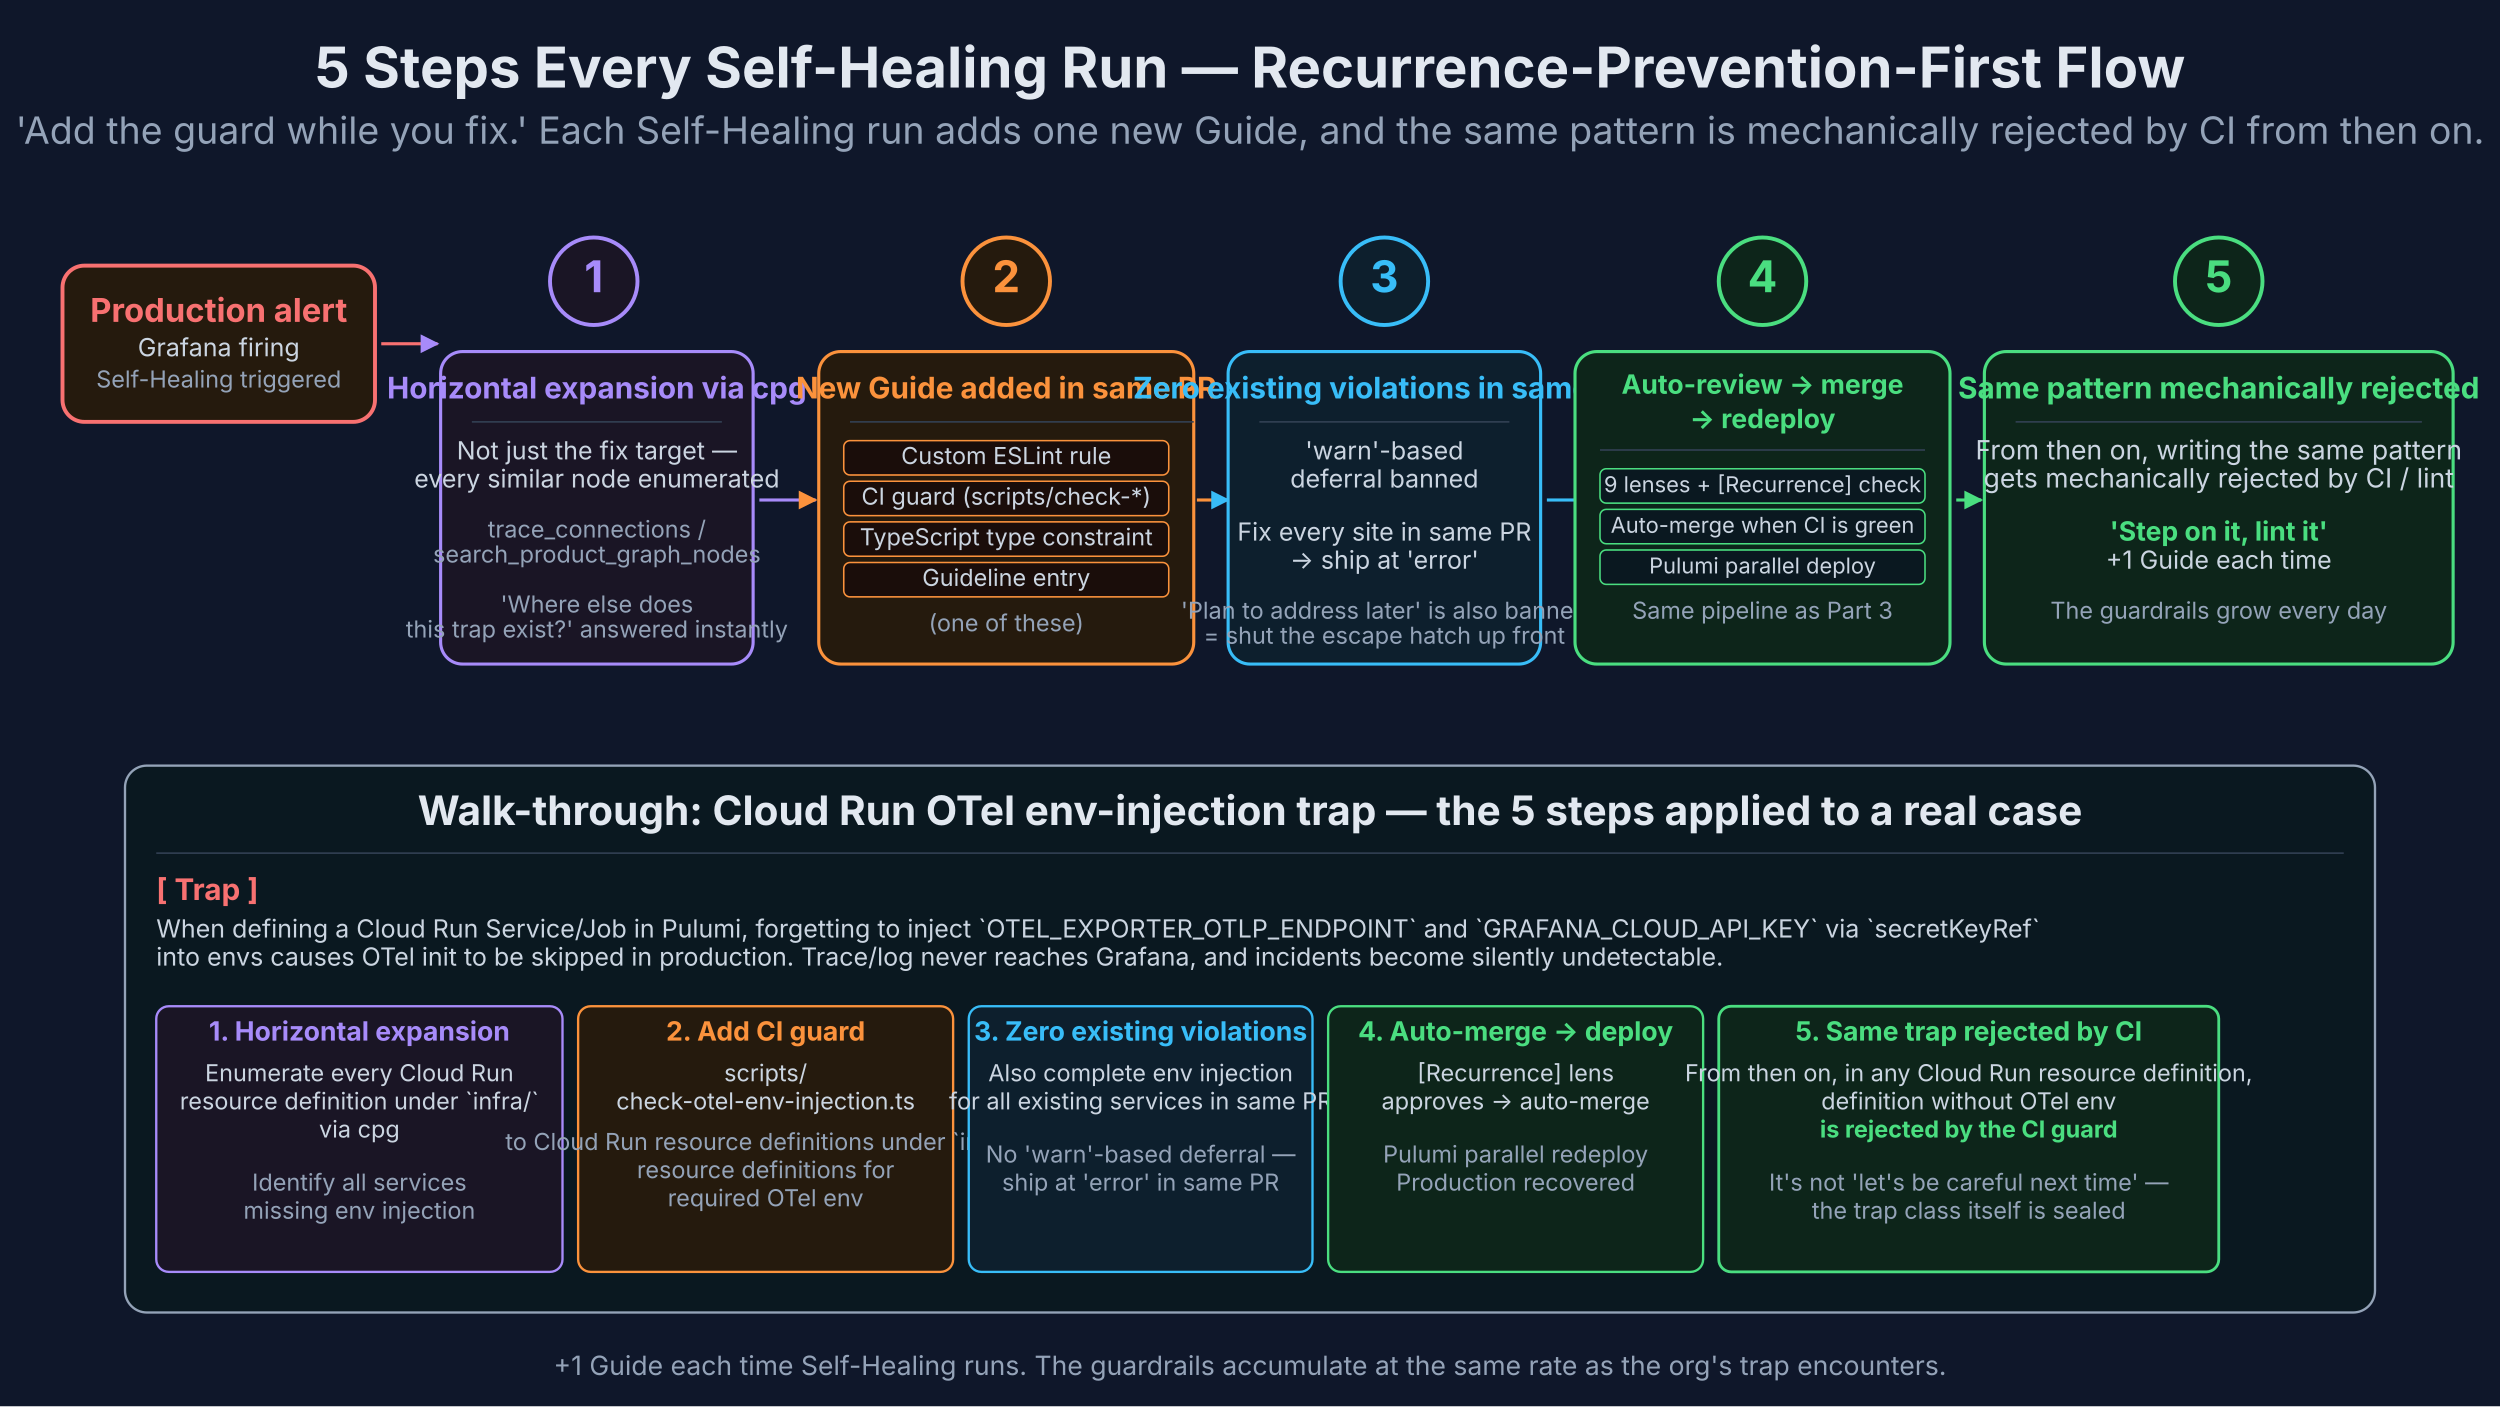
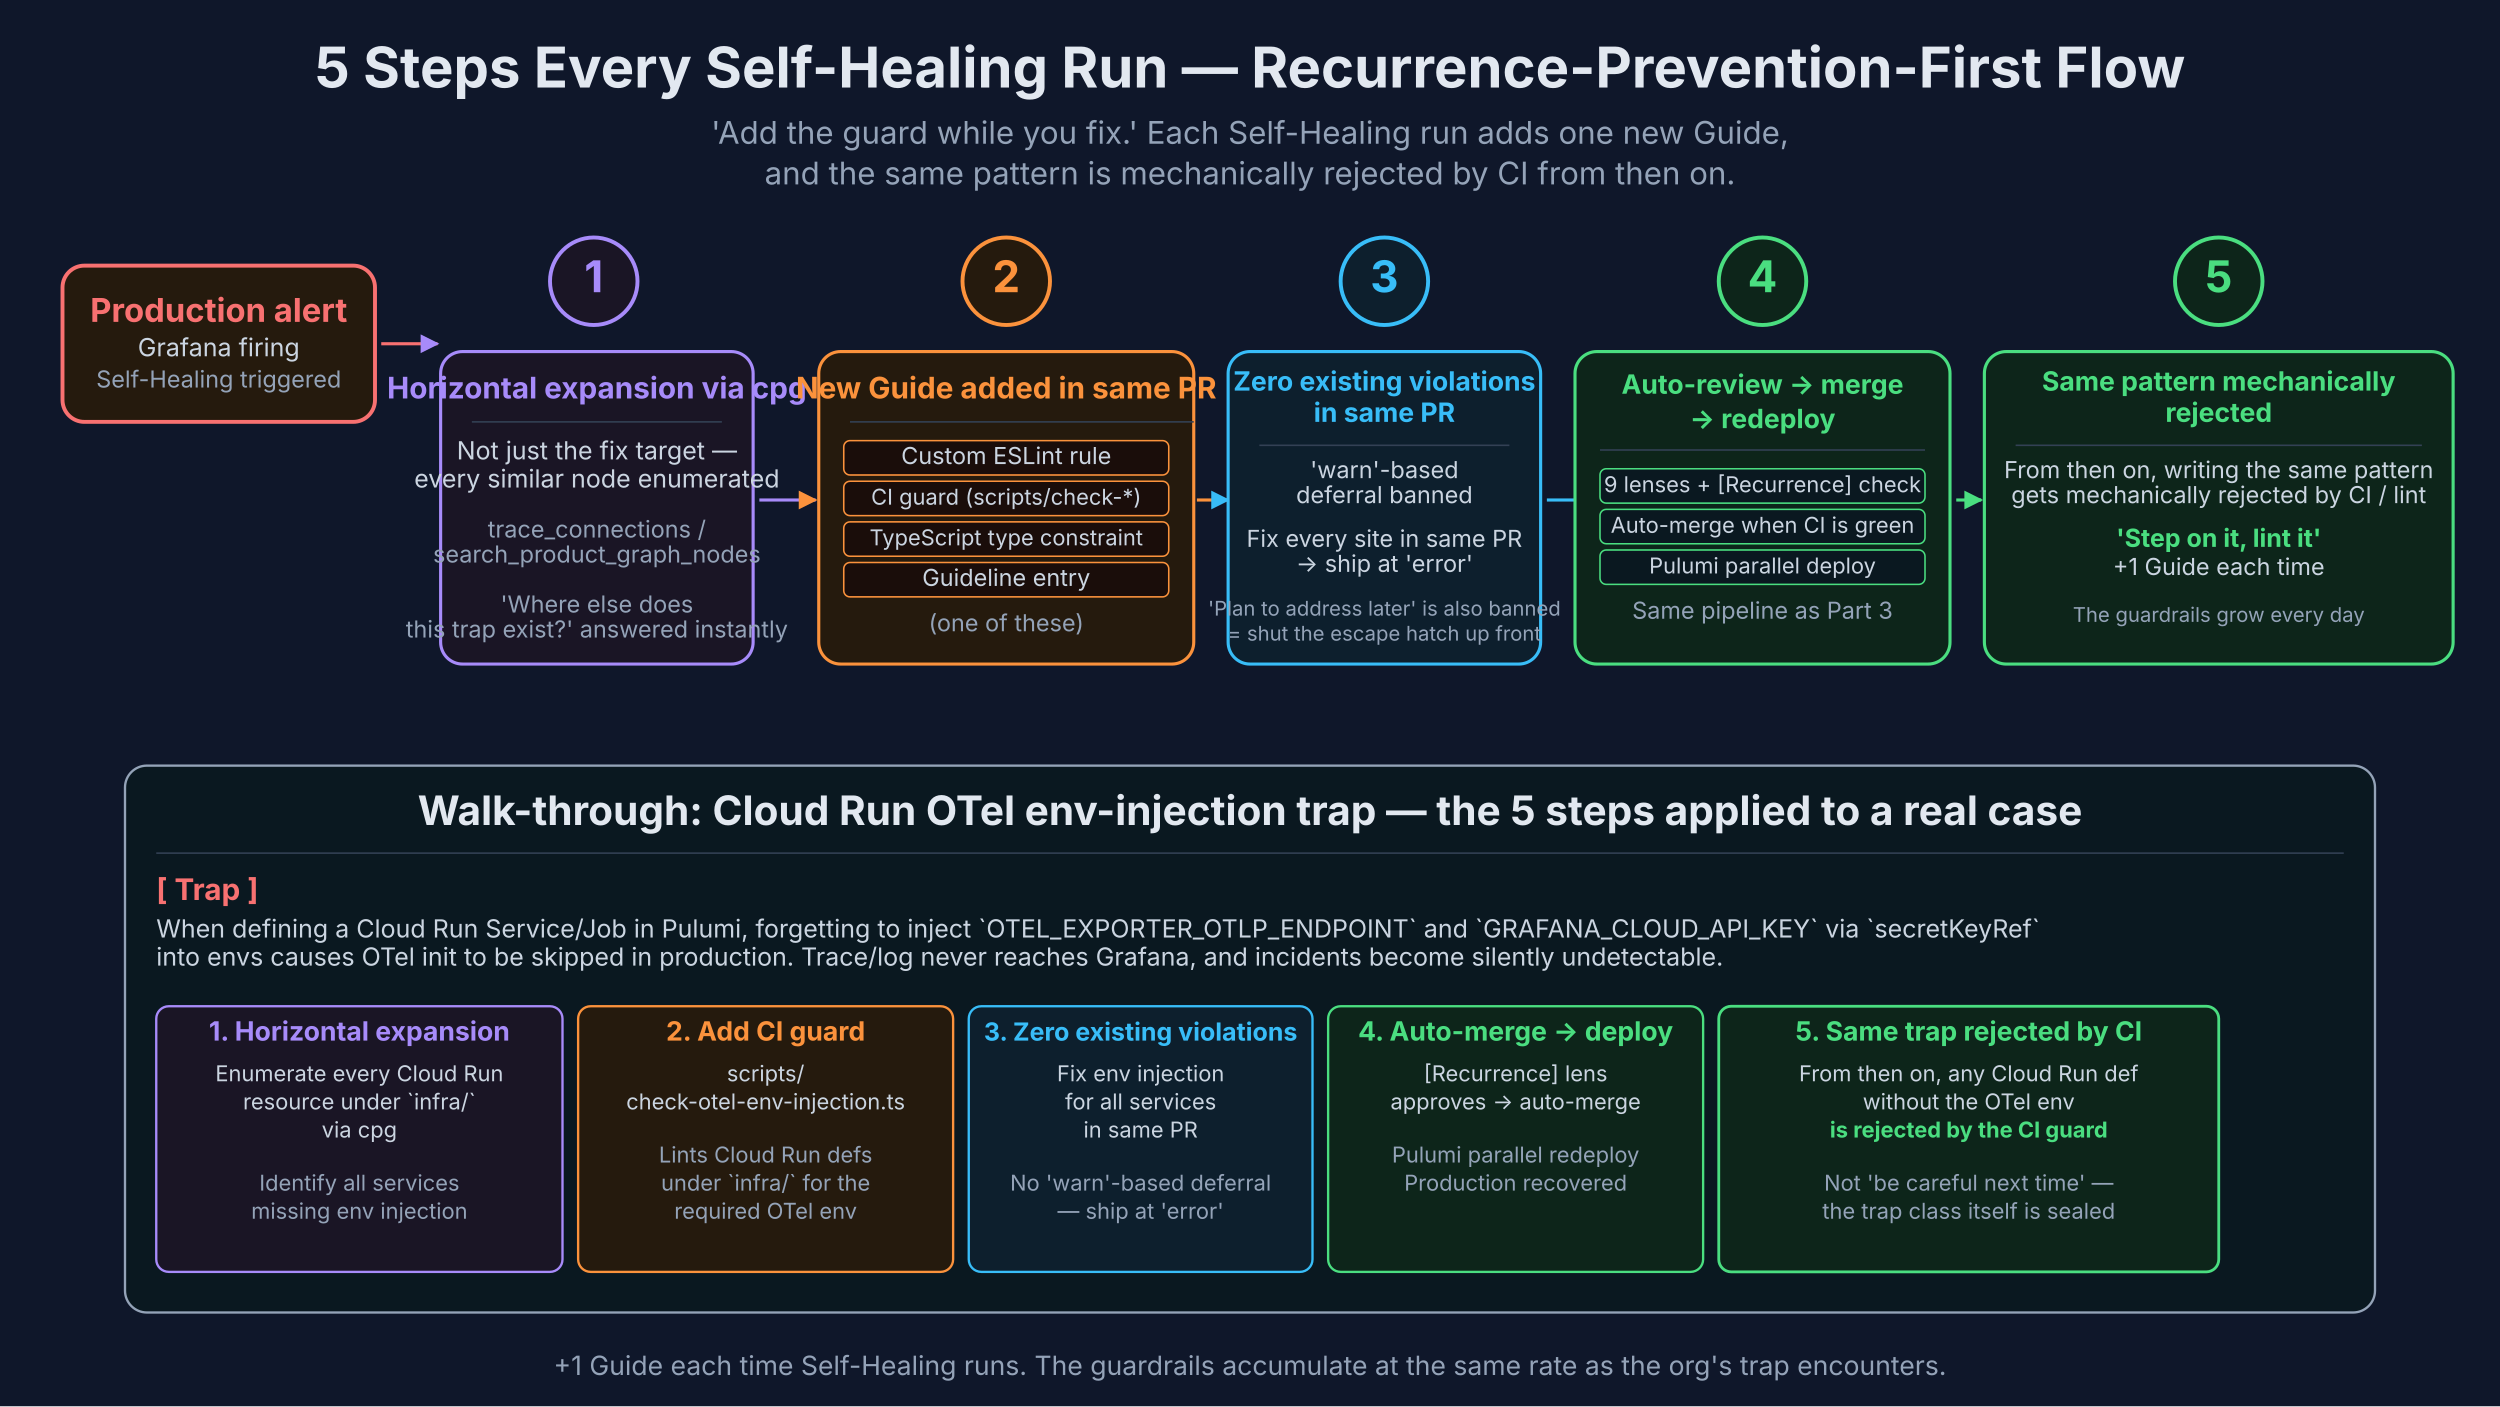
<svg xmlns="http://www.w3.org/2000/svg" width="1600" height="900" viewBox="0 0 1600 900">
  <rect width="1600" height="900" fill="#0f172a" />
  <defs>
    <marker id="a-94a3b8" viewBox="0 0 10 10" refX="9" refY="5" markerWidth="6" markerHeight="6" orient="auto-start-reverse">
      <path d="M 0 0 L 10 5 L 0 10 z" fill="#94a3b8" />
    </marker>
    <marker id="a-4ade80" viewBox="0 0 10 10" refX="9" refY="5" markerWidth="6" markerHeight="6" orient="auto-start-reverse">
      <path d="M 0 0 L 10 5 L 0 10 z" fill="#4ade80" />
    </marker>
    <marker id="a-38bdf8" viewBox="0 0 10 10" refX="9" refY="5" markerWidth="6" markerHeight="6" orient="auto-start-reverse">
      <path d="M 0 0 L 10 5 L 0 10 z" fill="#38bdf8" />
    </marker>
    <marker id="a-fb923c" viewBox="0 0 10 10" refX="9" refY="5" markerWidth="6" markerHeight="6" orient="auto-start-reverse">
      <path d="M 0 0 L 10 5 L 0 10 z" fill="#fb923c" />
    </marker>
    <marker id="a-a78bfa" viewBox="0 0 10 10" refX="9" refY="5" markerWidth="6" markerHeight="6" orient="auto-start-reverse">
      <path d="M 0 0 L 10 5 L 0 10 z" fill="#a78bfa" />
    </marker>
  </defs>
  <text x="800" y="56" font-size="36" fill="#e2e8f0" text-anchor="middle" font-weight="bold" font-family="Inter, Noto Sans, system-ui, sans-serif">5 Steps Every Self-Healing Run — Recurrence-Prevention-First Flow</text>
-   <text x="800" y="92" font-size="24" fill="#94a3b8" text-anchor="middle" font-family="Inter, Noto Sans, system-ui, sans-serif">'Add the guard while you fix.' Each Self-Healing run adds one new Guide, and the same pattern is mechanically rejected by CI from then on.</text>
+   <text x="800" y="92" font-size="20" fill="#94a3b8" text-anchor="middle" font-family="Inter, Noto Sans, system-ui, sans-serif">'Add the guard while you fix.' Each Self-Healing run adds one new Guide,</text>
+   <text x="800" y="118" font-size="20" fill="#94a3b8" text-anchor="middle" font-family="Inter, Noto Sans, system-ui, sans-serif">and the same pattern is mechanically rejected by CI from then on.</text>
  <g font-family="Inter, Noto Sans, system-ui, sans-serif">
    <rect x="40" y="170" width="200" height="100" rx="14" fill="#251a0d" stroke="#f87171" stroke-width="2.5" />
    <text x="140" y="206" font-size="21" fill="#f87171" text-anchor="middle" font-weight="bold">Production alert</text>
    <text x="140" y="228" font-size="16" fill="#cbd5e1" text-anchor="middle">Grafana firing</text>
    <text x="140" y="248" font-size="15" fill="#94a3b8" text-anchor="middle">Self-Healing triggered</text>
  </g>
  <line x1="244" y1="220" x2="280" y2="220" stroke="#f87171" stroke-width="2" marker-end="url(#a-a78bfa)" />
  <g font-family="Inter, Noto Sans, system-ui, sans-serif">
    <circle cx="380" cy="180" r="28" fill="#1a1525" stroke="#a78bfa" stroke-width="2.5" />
    <text x="380" y="187" font-size="28" fill="#a78bfa" text-anchor="middle" font-weight="bold">1</text>
    <rect x="282" y="225" width="200" height="200" rx="14" fill="#1a1525" stroke="#a78bfa" stroke-width="2" />
    <text x="382" y="255" font-size="19" fill="#a78bfa" text-anchor="middle" font-weight="bold">Horizontal expansion via cpg</text>
    <line x1="302" y1="270" x2="462" y2="270" stroke="#334155" stroke-width="1" />
    <text x="382" y="294" font-size="16" fill="#cbd5e1" text-anchor="middle">Not just the fix target —</text>
    <text x="382" y="312" font-size="16" fill="#cbd5e1" text-anchor="middle">every similar node enumerated</text>
    <text x="382" y="344" font-size="15" fill="#94a3b8" text-anchor="middle">trace_connections /</text>
    <text x="382" y="360" font-size="15" fill="#94a3b8" text-anchor="middle">search_product_graph_nodes</text>
    <text x="382" y="392" font-size="15" fill="#94a3b8" text-anchor="middle">'Where else does</text>
    <text x="382" y="408" font-size="15" fill="#94a3b8" text-anchor="middle">this trap exist?' answered instantly</text>
  </g>
  <line x1="486" y1="320" x2="522" y2="320" stroke="#a78bfa" stroke-width="2" marker-end="url(#a-fb923c)" />
  <g font-family="Inter, Noto Sans, system-ui, sans-serif">
    <circle cx="644" cy="180" r="28" fill="#251a0d" stroke="#fb923c" stroke-width="2.5" />
    <text x="644" y="187" font-size="28" fill="#fb923c" text-anchor="middle" font-weight="bold">2</text>
    <rect x="524" y="225" width="240" height="200" rx="14" fill="#251a0d" stroke="#fb923c" stroke-width="2" />
    <text x="644" y="255" font-size="19" fill="#fb923c" text-anchor="middle" font-weight="bold">New Guide added in same PR</text>
    <line x1="544" y1="270" x2="764" y2="270" stroke="#334155" stroke-width="1" />
    <rect x="540" y="282" width="208" height="22" rx="4" fill="#1a0d0a" stroke="#fb923c" stroke-width="1" />
    <text x="644" y="297" font-size="15" fill="#cbd5e1" text-anchor="middle">Custom ESLint rule</text>
    <rect x="540" y="308" width="208" height="22" rx="4" fill="#1a0d0a" stroke="#fb923c" stroke-width="1" />
-     <text x="644" y="323" font-size="15" fill="#cbd5e1" text-anchor="middle">CI guard (scripts/check-*)</text>
+     <text x="644" y="323" font-size="14" fill="#cbd5e1" text-anchor="middle">CI guard (scripts/check-*)</text>
    <rect x="540" y="334" width="208" height="22" rx="4" fill="#1a0d0a" stroke="#fb923c" stroke-width="1" />
-     <text x="644" y="349" font-size="15" fill="#cbd5e1" text-anchor="middle">TypeScript type constraint</text>
+     <text x="644" y="349" font-size="14" fill="#cbd5e1" text-anchor="middle">TypeScript type constraint</text>
    <rect x="540" y="360" width="208" height="22" rx="4" fill="#1a0d0a" stroke="#fb923c" stroke-width="1" />
    <text x="644" y="375" font-size="15" fill="#cbd5e1" text-anchor="middle">Guideline entry</text>
    <text x="644" y="404" font-size="15" fill="#94a3b8" text-anchor="middle">(one of these)</text>
  </g>
  <line x1="766" y1="320" x2="786" y2="320" stroke="#fb923c" stroke-width="2" marker-end="url(#a-38bdf8)" />
  <g font-family="Inter, Noto Sans, system-ui, sans-serif">
    <circle cx="886" cy="180" r="28" fill="#0d1f2d" stroke="#38bdf8" stroke-width="2.5" />
    <text x="886" y="187" font-size="28" fill="#38bdf8" text-anchor="middle" font-weight="bold">3</text>
    <rect x="786" y="225" width="200" height="200" rx="14" fill="#0d1f2d" stroke="#38bdf8" stroke-width="2" />
-     <text x="886" y="255" font-size="19" fill="#38bdf8" text-anchor="middle" font-weight="bold">Zero existing violations in same PR</text>
-     <line x1="806" y1="270" x2="966" y2="270" stroke="#334155" stroke-width="1" />
-     <text x="886" y="294" font-size="16" fill="#cbd5e1" text-anchor="middle">'warn'-based</text>
-     <text x="886" y="312" font-size="16" fill="#cbd5e1" text-anchor="middle">deferral banned</text>
-     <text x="886" y="346" font-size="16" fill="#cbd5e1" text-anchor="middle">Fix every site in same PR</text>
-     <text x="886" y="364" font-size="16" fill="#cbd5e1" text-anchor="middle">→ ship at 'error'</text>
-     <text x="886" y="396" font-size="15" fill="#94a3b8" text-anchor="middle">'Plan to address later' is also banned</text>
-     <text x="886" y="412" font-size="15" fill="#94a3b8" text-anchor="middle">= shut the escape hatch up front</text>
+     <text x="886" y="250" font-size="17" fill="#38bdf8" text-anchor="middle" font-weight="bold">Zero existing violations</text>
+     <text x="886" y="270" font-size="17" fill="#38bdf8" text-anchor="middle" font-weight="bold">in same PR</text>
+     <line x1="806" y1="285" x2="966" y2="285" stroke="#334155" stroke-width="1" />
+     <text x="886" y="306" font-size="15" fill="#cbd5e1" text-anchor="middle">'warn'-based</text>
+     <text x="886" y="322" font-size="15" fill="#cbd5e1" text-anchor="middle">deferral banned</text>
+     <text x="886" y="350" font-size="15" fill="#cbd5e1" text-anchor="middle">Fix every site in same PR</text>
+     <text x="886" y="366" font-size="15" fill="#cbd5e1" text-anchor="middle">→ ship at 'error'</text>
+     <text x="886" y="394" font-size="13" fill="#94a3b8" text-anchor="middle">'Plan to address later' is also banned</text>
+     <text x="886" y="410" font-size="13" fill="#94a3b8" text-anchor="middle">= shut the escape hatch up front</text>
  </g>
  <line x1="990" y1="320" x2="1026" y2="320" stroke="#38bdf8" stroke-width="2" marker-end="url(#a-4ade80)" />
  <g font-family="Inter, Noto Sans, system-ui, sans-serif">
    <circle cx="1128" cy="180" r="28" fill="#0d251a" stroke="#4ade80" stroke-width="2.5" />
    <text x="1128" y="187" font-size="28" fill="#4ade80" text-anchor="middle" font-weight="bold">4</text>
    <rect x="1008" y="225" width="240" height="200" rx="14" fill="#0d251a" stroke="#4ade80" stroke-width="2" />
    <text x="1128" y="252" font-size="17" fill="#4ade80" text-anchor="middle" font-weight="bold">Auto-review → merge</text>
    <text x="1128" y="274" font-size="17" fill="#4ade80" text-anchor="middle" font-weight="bold">→ redeploy</text>
    <line x1="1024" y1="288" x2="1232" y2="288" stroke="#334155" stroke-width="1" />
    <rect x="1024" y="300" width="208" height="22" rx="4" fill="#0a1820" stroke="#4ade80" stroke-width="1" />
    <text x="1128" y="315" font-size="14" fill="#cbd5e1" text-anchor="middle">9 lenses + [Recurrence] check</text>
    <rect x="1024" y="326" width="208" height="22" rx="4" fill="#0a1820" stroke="#4ade80" stroke-width="1" />
    <text x="1128" y="341" font-size="14" fill="#cbd5e1" text-anchor="middle">Auto-merge when CI is green</text>
    <rect x="1024" y="352" width="208" height="22" rx="4" fill="#0a1820" stroke="#4ade80" stroke-width="1" />
    <text x="1128" y="367" font-size="14" fill="#cbd5e1" text-anchor="middle">Pulumi parallel deploy</text>
    <text x="1128" y="396" font-size="15" fill="#94a3b8" text-anchor="middle">Same pipeline as Part 3</text>
  </g>
  <line x1="1252" y1="320" x2="1268" y2="320" stroke="#4ade80" stroke-width="2" marker-end="url(#a-4ade80)" />
  <g font-family="Inter, Noto Sans, system-ui, sans-serif">
    <circle cx="1420" cy="180" r="28" fill="#0d251a" stroke="#4ade80" stroke-width="2.5" />
    <text x="1420" y="187" font-size="28" fill="#4ade80" text-anchor="middle" font-weight="bold">5</text>
    <rect x="1270" y="225" width="300" height="200" rx="14" fill="#0d251a" stroke="#4ade80" stroke-width="2" />
-     <text x="1420" y="255" font-size="19" fill="#4ade80" text-anchor="middle" font-weight="bold">Same pattern mechanically rejected</text>
-     <line x1="1290" y1="270" x2="1550" y2="270" stroke="#334155" stroke-width="1" />
-     <text x="1420" y="294" font-size="17" fill="#cbd5e1" text-anchor="middle">From then on, writing the same pattern</text>
-     <text x="1420" y="312" font-size="17" fill="#cbd5e1" text-anchor="middle">gets mechanically rejected by CI / lint</text>
-     <text x="1420" y="346" font-size="17" fill="#cbd5e1" text-anchor="middle">
+     <text x="1420" y="250" font-size="17" fill="#4ade80" text-anchor="middle" font-weight="bold">Same pattern mechanically</text>
+     <text x="1420" y="270" font-size="17" fill="#4ade80" text-anchor="middle" font-weight="bold">rejected</text>
+     <line x1="1290" y1="285" x2="1550" y2="285" stroke="#334155" stroke-width="1" />
+     <text x="1420" y="306" font-size="15" fill="#cbd5e1" text-anchor="middle">From then on, writing the same pattern</text>
+     <text x="1420" y="322" font-size="15" fill="#cbd5e1" text-anchor="middle">gets mechanically rejected by CI / lint</text>
+     <text x="1420" y="350" font-size="16" fill="#cbd5e1" text-anchor="middle">
      <tspan font-weight="bold" fill="#4ade80">'Step on it, lint it'</tspan>
    </text>
-     <text x="1420" y="364" font-size="16" fill="#cbd5e1" text-anchor="middle">+1 Guide each time</text>
-     <text x="1420" y="396" font-size="15" fill="#94a3b8" text-anchor="middle">The guardrails grow every day</text>
+     <text x="1420" y="368" font-size="15" fill="#cbd5e1" text-anchor="middle">+1 Guide each time</text>
+     <text x="1420" y="398" font-size="13" fill="#94a3b8" text-anchor="middle">The guardrails grow every day</text>
  </g>
  <g font-family="Inter, Noto Sans, system-ui, sans-serif">
    <rect x="80" y="490" width="1440" height="350" rx="14" fill="#0a1820" stroke="#94a3b8" stroke-width="1.5" />
    <text x="800" y="528" font-size="26" fill="#e2e8f0" text-anchor="middle" font-weight="bold">Walk-through: Cloud Run OTel env-injection trap — the 5 steps applied to a real case</text>
    <line x1="100" y1="546" x2="1500" y2="546" stroke="#334155" stroke-width="1" />
    <text x="100" y="576" font-size="19" fill="#f87171" font-weight="bold">[ Trap ]</text>
    <text x="100" y="600" font-size="16" fill="#cbd5e1">When defining a Cloud Run Service/Job in Pulumi, forgetting to inject `OTEL_EXPORTER_OTLP_ENDPOINT` and `GRAFANA_CLOUD_API_KEY` via `secretKeyRef`</text>
    <text x="100" y="618" font-size="16" fill="#cbd5e1">into envs causes OTel init to be skipped in production. Trace/log never reaches Grafana, and incidents become silently undetectable.</text>
    <g transform="translate(0, 644)">
      <rect x="100" y="0" width="260" height="170" rx="8" fill="#1a1525" stroke="#a78bfa" stroke-width="1.5" />
      <text x="230" y="22" font-size="17" fill="#a78bfa" text-anchor="middle" font-weight="bold">1. Horizontal expansion</text>
-       <text x="230" y="48" font-size="15" fill="#cbd5e1" text-anchor="middle">Enumerate every Cloud Run</text>
-       <text x="230" y="66" font-size="15" fill="#cbd5e1" text-anchor="middle">resource definition under `infra/`</text>
-       <text x="230" y="84" font-size="15" fill="#cbd5e1" text-anchor="middle">via cpg</text>
-       <text x="230" y="118" font-size="15" fill="#94a3b8" text-anchor="middle">Identify all services</text>
-       <text x="230" y="136" font-size="15" fill="#94a3b8" text-anchor="middle">missing env injection</text>
+       <text x="230" y="48" font-size="14" fill="#cbd5e1" text-anchor="middle">Enumerate every Cloud Run</text>
+       <text x="230" y="66" font-size="14" fill="#cbd5e1" text-anchor="middle">resource under `infra/`</text>
+       <text x="230" y="84" font-size="14" fill="#cbd5e1" text-anchor="middle">via cpg</text>
+       <text x="230" y="118" font-size="14" fill="#94a3b8" text-anchor="middle">Identify all services</text>
+       <text x="230" y="136" font-size="14" fill="#94a3b8" text-anchor="middle">missing env injection</text>
      <rect x="370" y="0" width="240" height="170" rx="8" fill="#251a0d" stroke="#fb923c" stroke-width="1.5" />
      <text x="490" y="22" font-size="17" fill="#fb923c" text-anchor="middle" font-weight="bold">2. Add CI guard</text>
-       <text x="490" y="48" font-size="15" fill="#cbd5e1" text-anchor="middle">scripts/</text>
-       <text x="490" y="66" font-size="15" fill="#cbd5e1" text-anchor="middle">check-otel-env-injection.ts</text>
-       <text x="490" y="92" font-size="15" fill="#94a3b8" text-anchor="middle">to Cloud Run resource definitions under `infra/`</text>
-       <text x="490" y="110" font-size="15" fill="#94a3b8" text-anchor="middle">resource definitions for</text>
-       <text x="490" y="128" font-size="15" fill="#94a3b8" text-anchor="middle">required OTel env</text>
+       <text x="490" y="48" font-size="14" fill="#cbd5e1" text-anchor="middle">scripts/</text>
+       <text x="490" y="66" font-size="14" fill="#cbd5e1" text-anchor="middle">check-otel-env-injection.ts</text>
+       <text x="490" y="100" font-size="14" fill="#94a3b8" text-anchor="middle">Lints Cloud Run defs</text>
+       <text x="490" y="118" font-size="14" fill="#94a3b8" text-anchor="middle">under `infra/` for the</text>
+       <text x="490" y="136" font-size="14" fill="#94a3b8" text-anchor="middle">required OTel env</text>
      <rect x="620" y="0" width="220" height="170" rx="8" fill="#0d1f2d" stroke="#38bdf8" stroke-width="1.5" />
-       <text x="730" y="22" font-size="17" fill="#38bdf8" text-anchor="middle" font-weight="bold">3. Zero existing violations</text>
-       <text x="730" y="48" font-size="15" fill="#cbd5e1" text-anchor="middle">Also complete env injection</text>
-       <text x="730" y="66" font-size="15" fill="#cbd5e1" text-anchor="middle">for all existing services in same PR</text>
-       <text x="730" y="100" font-size="15" fill="#94a3b8" text-anchor="middle">No 'warn'-based deferral —</text>
-       <text x="730" y="118" font-size="15" fill="#94a3b8" text-anchor="middle">ship at 'error' in same PR</text>
+       <text x="730" y="22" font-size="16" fill="#38bdf8" text-anchor="middle" font-weight="bold">3. Zero existing violations</text>
+       <text x="730" y="48" font-size="14" fill="#cbd5e1" text-anchor="middle">Fix env injection</text>
+       <text x="730" y="66" font-size="14" fill="#cbd5e1" text-anchor="middle">for all services</text>
+       <text x="730" y="84" font-size="14" fill="#cbd5e1" text-anchor="middle">in same PR</text>
+       <text x="730" y="118" font-size="14" fill="#94a3b8" text-anchor="middle">No 'warn'-based deferral</text>
+       <text x="730" y="136" font-size="14" fill="#94a3b8" text-anchor="middle">— ship at 'error'</text>
      <rect x="850" y="0" width="240" height="170" rx="8" fill="#0d251a" stroke="#4ade80" stroke-width="1.5" />
      <text x="970" y="22" font-size="17" fill="#4ade80" text-anchor="middle" font-weight="bold">4. Auto-merge → deploy</text>
-       <text x="970" y="48" font-size="15" fill="#cbd5e1" text-anchor="middle">[Recurrence] lens</text>
-       <text x="970" y="66" font-size="15" fill="#cbd5e1" text-anchor="middle">approves → auto-merge</text>
-       <text x="970" y="100" font-size="15" fill="#94a3b8" text-anchor="middle">Pulumi parallel redeploy</text>
-       <text x="970" y="118" font-size="15" fill="#94a3b8" text-anchor="middle">Production recovered</text>
+       <text x="970" y="48" font-size="14" fill="#cbd5e1" text-anchor="middle">[Recurrence] lens</text>
+       <text x="970" y="66" font-size="14" fill="#cbd5e1" text-anchor="middle">approves → auto-merge</text>
+       <text x="970" y="100" font-size="14" fill="#94a3b8" text-anchor="middle">Pulumi parallel redeploy</text>
+       <text x="970" y="118" font-size="14" fill="#94a3b8" text-anchor="middle">Production recovered</text>
      <rect x="1100" y="0" width="320" height="170" rx="8" fill="#0d251a" stroke="#4ade80" stroke-width="1.8" />
      <text x="1260" y="22" font-size="17" fill="#4ade80" text-anchor="middle" font-weight="bold">5. Same trap rejected by CI</text>
-       <text x="1260" y="48" font-size="15" fill="#cbd5e1" text-anchor="middle">From then on, in any Cloud Run resource definition,</text>
-       <text x="1260" y="66" font-size="15" fill="#cbd5e1" text-anchor="middle">definition without OTel env</text>
-       <text x="1260" y="84" font-size="15" fill="#cbd5e1" text-anchor="middle">
+       <text x="1260" y="48" font-size="14" fill="#cbd5e1" text-anchor="middle">From then on, any Cloud Run def</text>
+       <text x="1260" y="66" font-size="14" fill="#cbd5e1" text-anchor="middle">without the OTel env</text>
+       <text x="1260" y="84" font-size="14" fill="#cbd5e1" text-anchor="middle">
        <tspan font-weight="bold" fill="#4ade80">is rejected by the CI guard</tspan>
      </text>
-       <text x="1260" y="118" font-size="15" fill="#94a3b8" text-anchor="middle">It's not 'let's be careful next time' —</text>
-       <text x="1260" y="136" font-size="15" fill="#94a3b8" text-anchor="middle">the trap class itself is sealed</text>
+       <text x="1260" y="118" font-size="14" fill="#94a3b8" text-anchor="middle">Not 'be careful next time' —</text>
+       <text x="1260" y="136" font-size="14" fill="#94a3b8" text-anchor="middle">the trap class itself is sealed</text>
    </g>
  </g>
  <text x="800" y="880" font-size="17" fill="#94a3b8" text-anchor="middle" font-family="Inter, Noto Sans, system-ui, sans-serif">+1 Guide each time Self-Healing runs. The guardrails accumulate at the same rate as the org's trap encounters.</text>
</svg>
